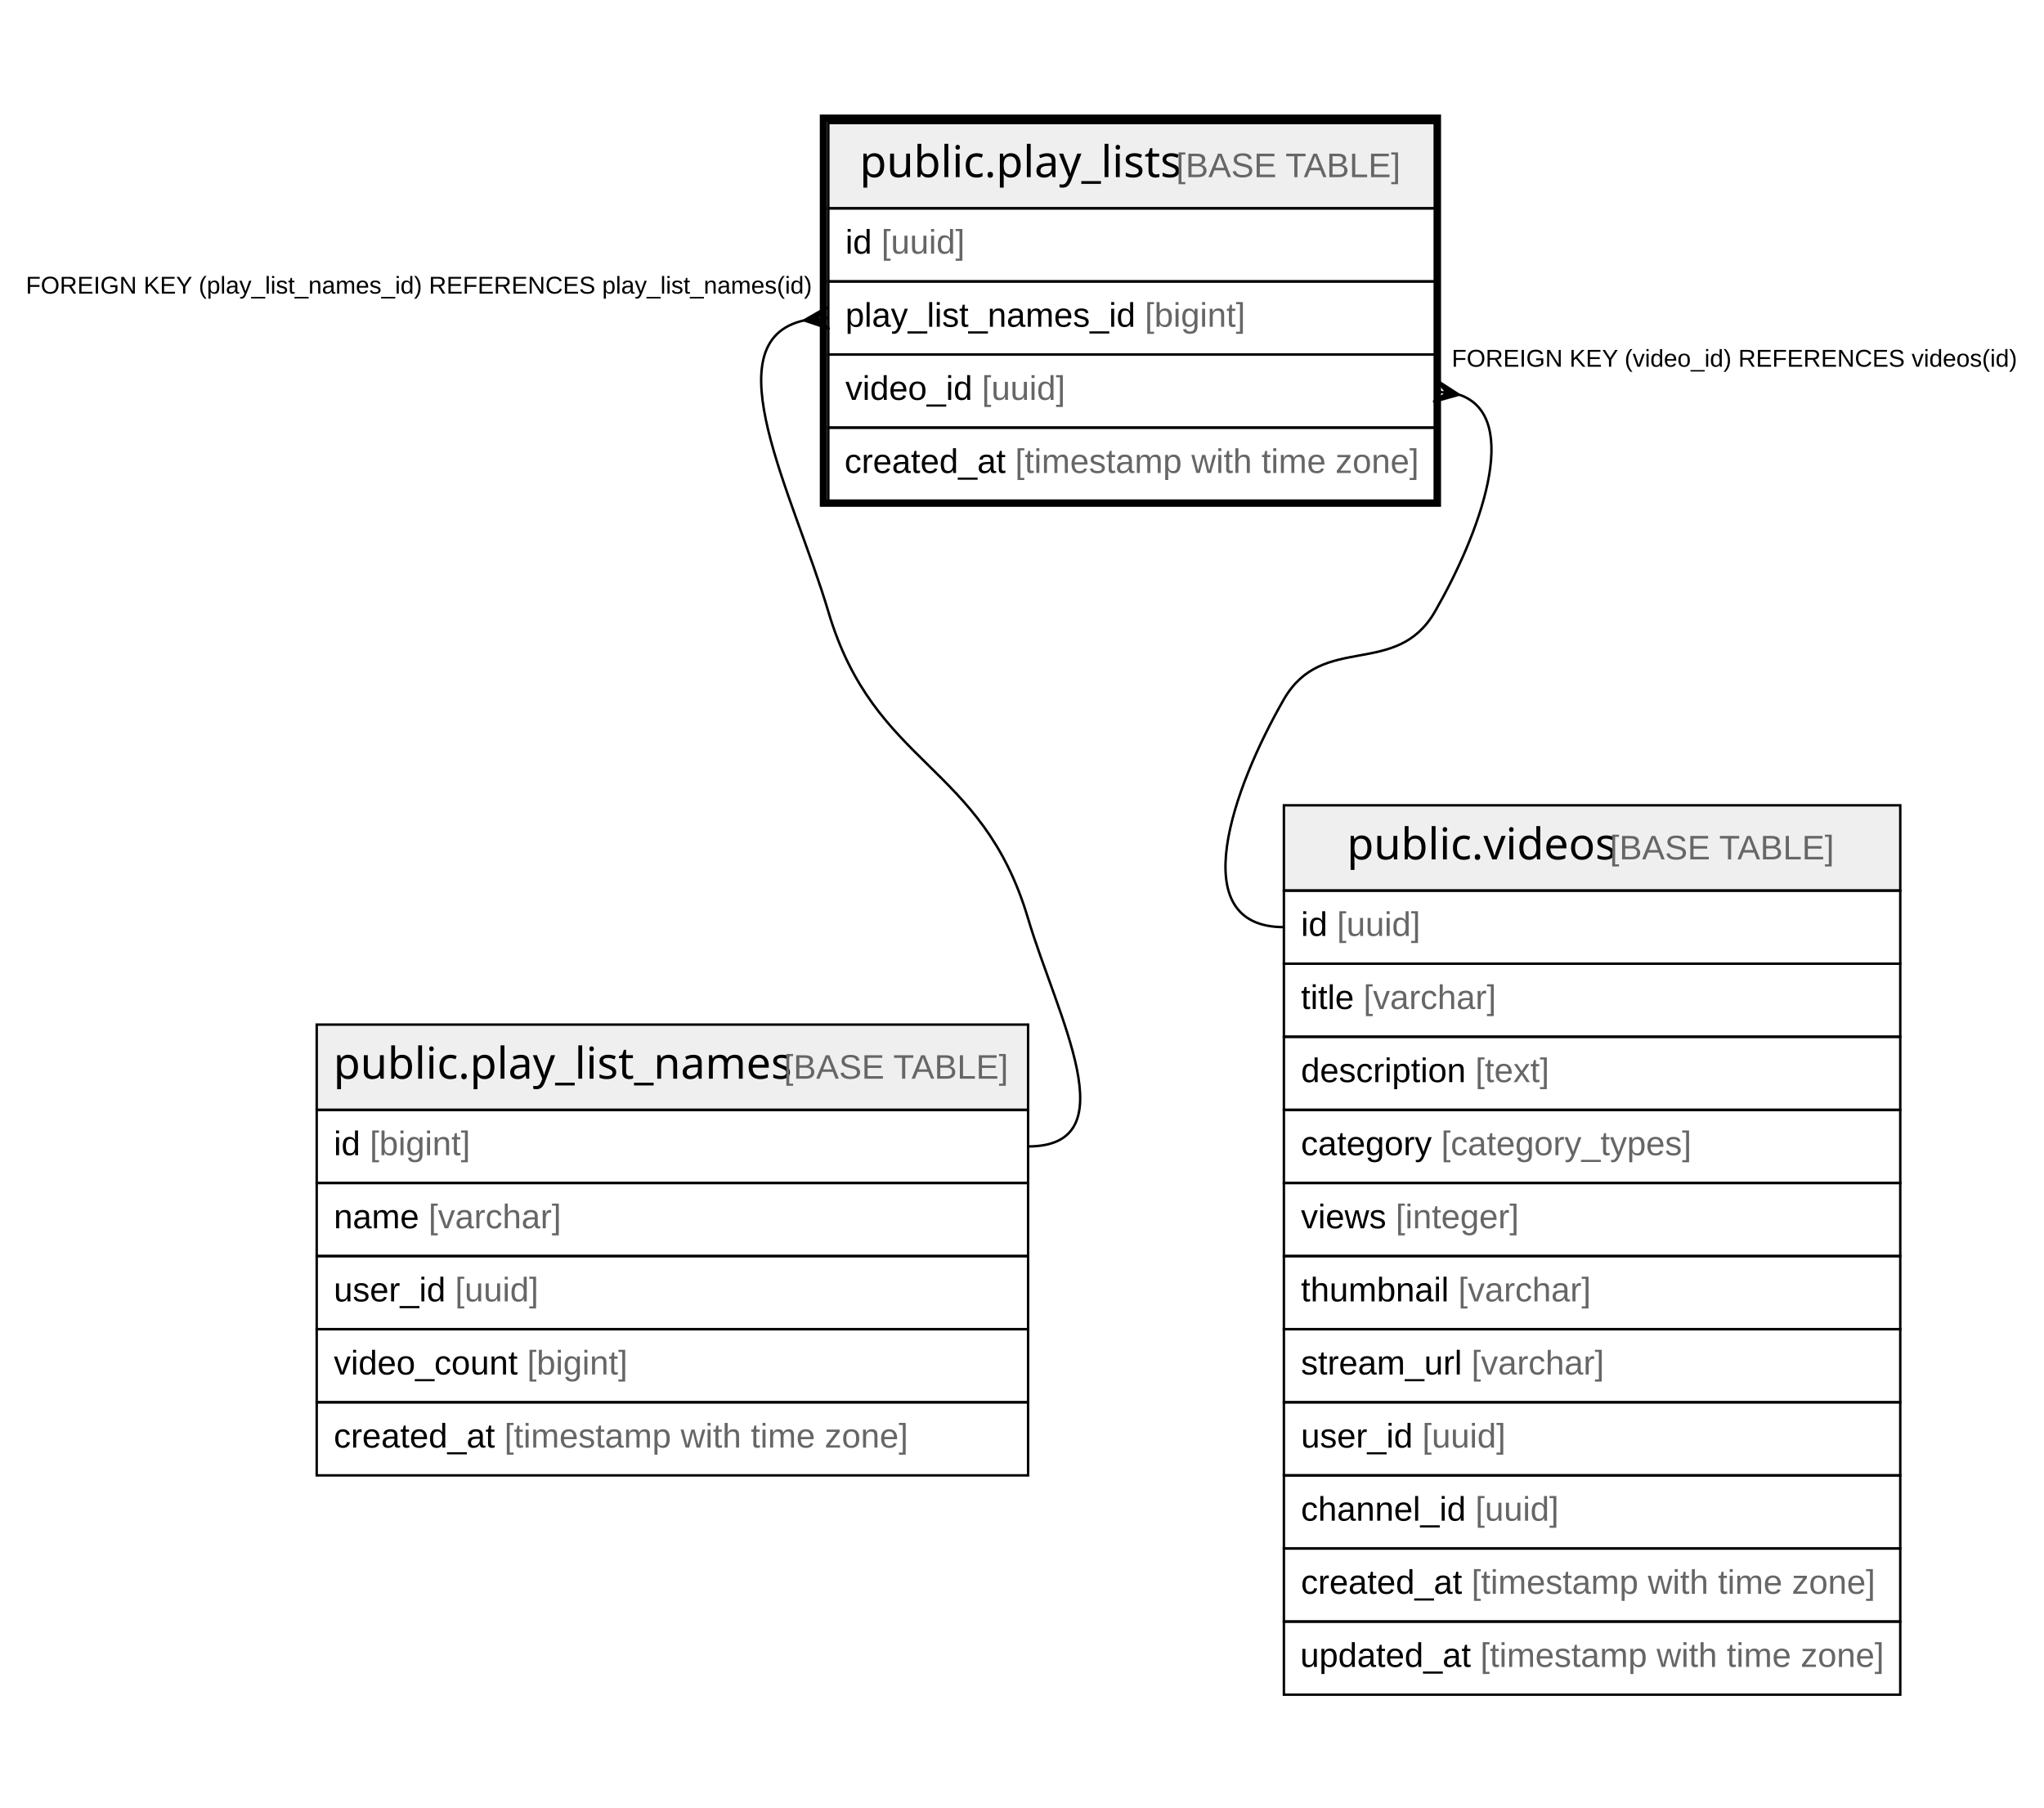
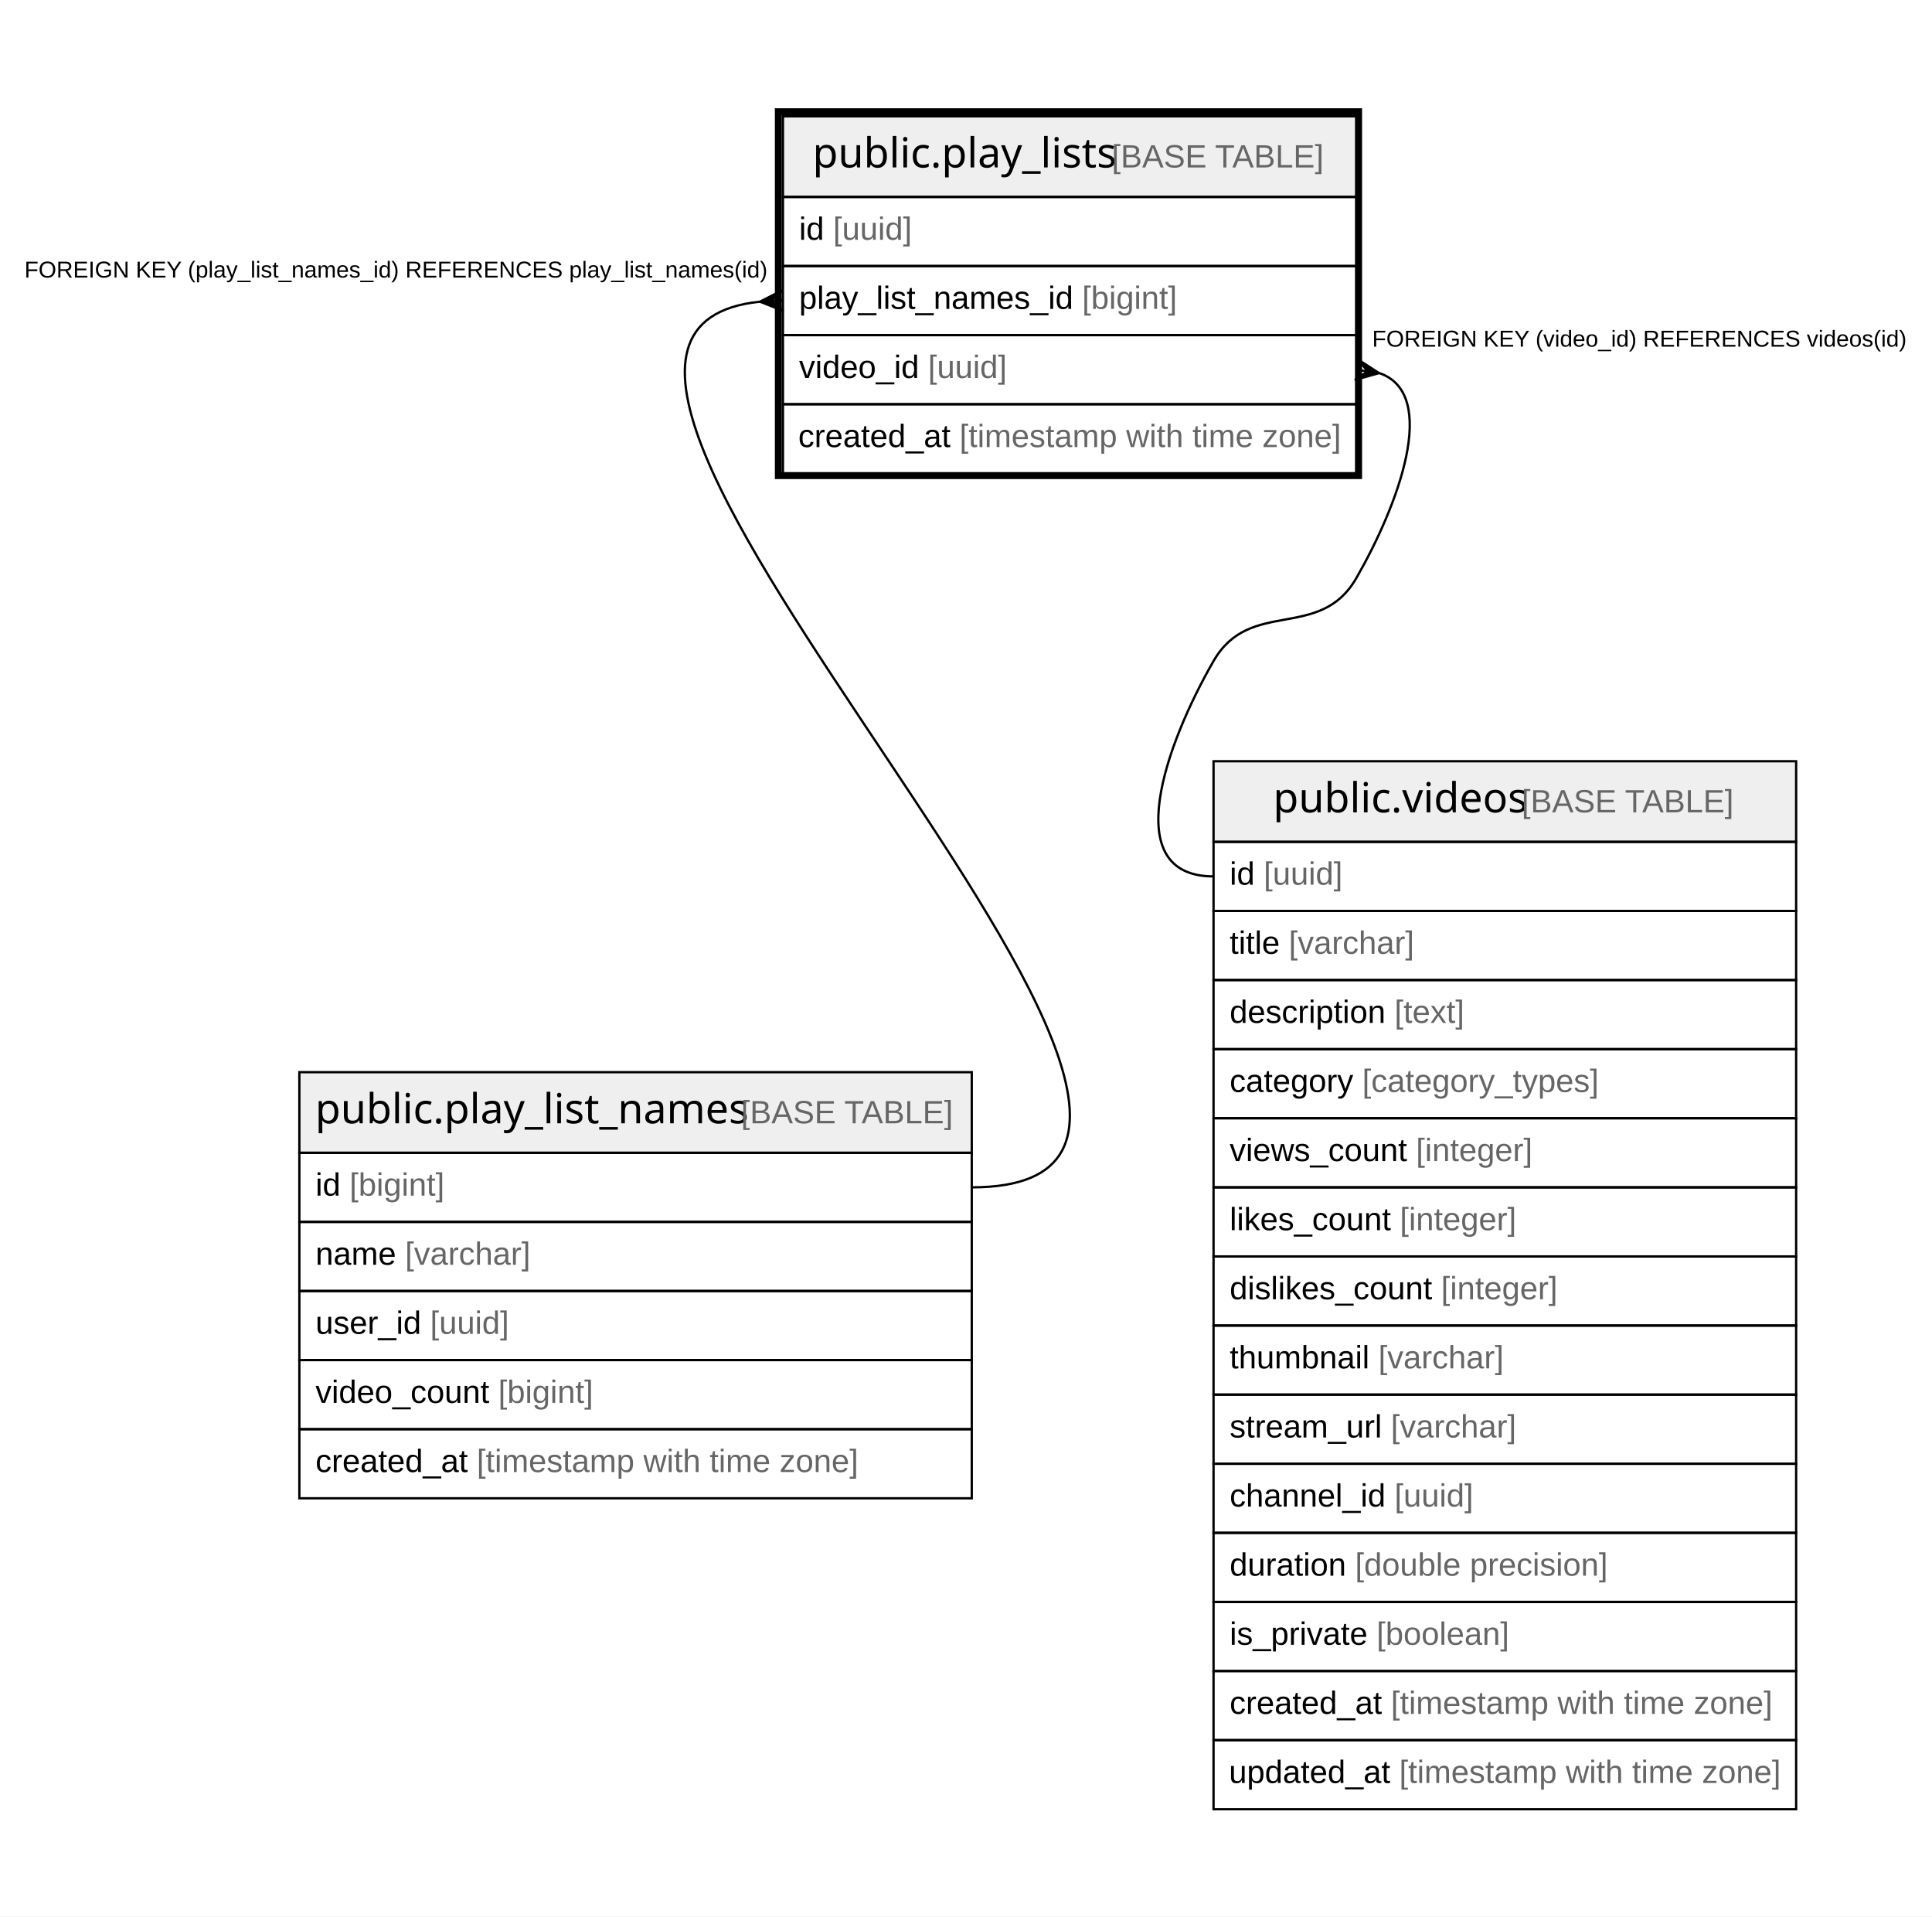
- <svg xmlns="http://www.w3.org/2000/svg" width="839pt" height="742pt" viewBox="0.00 0.00 839.00 742.00">
-   <g id="graph0" class="graph" transform="scale(1 1) rotate(0) translate(4 738)">
-     <polygon fill="#ffffff" stroke="transparent" points="-4,4 -4,-738 835,-738 835,4 -4,4" />
+ <svg xmlns="http://www.w3.org/2000/svg" width="839pt" height="832pt" viewBox="0.00 0.00 839.00 832.00">
+   <g id="graph0" class="graph" transform="scale(1 1) rotate(0) translate(4 828)">
+     <polygon fill="#ffffff" stroke="transparent" points="-4,4 -4,-828 835,-828 835,4 -4,4" />
    <g id="node1" class="node">
-       <polygon fill="#efefef" stroke="transparent" points="336,-652.5 336,-687.5 585,-687.5 585,-652.5 336,-652.5" />
-       <polygon fill="none" stroke="#000000" points="336,-652.5 336,-687.5 585,-687.5 585,-652.5 336,-652.5" />
-       <text text-anchor="start" x="348.867" y="-665.3" font-family="Arial Bold" font-size="18.00" fill="#000000">public.play_lists</text>
-       <text text-anchor="start" x="474.879" y="-665.3" font-family="Arial" font-size="14.00" fill="#000000"> </text>
-       <text text-anchor="start" x="478.77" y="-665.3" font-family="Arial" font-size="14.00" fill="#666666">[BASE TABLE]</text>
+       <polygon fill="#efefef" stroke="transparent" points="336,-742.5 336,-777.5 585,-777.5 585,-742.5 336,-742.5" />
+       <polygon fill="none" stroke="#000000" points="336,-742.5 336,-777.5 585,-777.5 585,-742.5 336,-742.5" />
+       <text text-anchor="start" x="348.867" y="-755.3" font-family="Arial Bold" font-size="18.00" fill="#000000">public.play_lists</text>
+       <text text-anchor="start" x="474.879" y="-755.3" font-family="Arial" font-size="14.00" fill="#000000"> </text>
+       <text text-anchor="start" x="478.77" y="-755.3" font-family="Arial" font-size="14.00" fill="#666666">[BASE TABLE]</text>
+       <polygon fill="none" stroke="#000000" points="336,-712.5 336,-742.5 585,-742.5 585,-712.5 336,-712.5" />
+       <text text-anchor="start" x="343" y="-723.9" font-family="Arial" font-size="14.00" fill="#000000">id </text>
+       <text text-anchor="start" x="357.78" y="-723.9" font-family="Arial" font-size="14.00" fill="#666666">[uuid]</text>
+       <polygon fill="none" stroke="#000000" points="336,-682.5 336,-712.5 585,-712.5 585,-682.5 336,-682.5" />
+       <text text-anchor="start" x="343" y="-693.9" font-family="Arial" font-size="14.00" fill="#000000">play_list_names_id </text>
+       <text text-anchor="start" x="465.912" y="-693.9" font-family="Arial" font-size="14.00" fill="#666666">[bigint]</text>
+       <polygon fill="none" stroke="#000000" points="336,-652.5 336,-682.5 585,-682.5 585,-652.5 336,-652.5" />
+       <text text-anchor="start" x="343" y="-663.9" font-family="Arial" font-size="14.00" fill="#000000">video_id </text>
+       <text text-anchor="start" x="399.017" y="-663.9" font-family="Arial" font-size="14.00" fill="#666666">[uuid]</text>
      <polygon fill="none" stroke="#000000" points="336,-622.5 336,-652.5 585,-652.5 585,-622.5 336,-622.5" />
-       <text text-anchor="start" x="343" y="-633.9" font-family="Arial" font-size="14.00" fill="#000000">id </text>
-       <text text-anchor="start" x="357.78" y="-633.9" font-family="Arial" font-size="14.00" fill="#666666">[uuid]</text>
-       <polygon fill="none" stroke="#000000" points="336,-592.5 336,-622.5 585,-622.5 585,-592.5 336,-592.5" />
-       <text text-anchor="start" x="343" y="-603.9" font-family="Arial" font-size="14.00" fill="#000000">play_list_names_id </text>
-       <text text-anchor="start" x="465.912" y="-603.9" font-family="Arial" font-size="14.00" fill="#666666">[bigint]</text>
-       <polygon fill="none" stroke="#000000" points="336,-562.5 336,-592.5 585,-592.5 585,-562.5 336,-562.5" />
-       <text text-anchor="start" x="343" y="-573.9" font-family="Arial" font-size="14.00" fill="#000000">video_id </text>
-       <text text-anchor="start" x="399.017" y="-573.9" font-family="Arial" font-size="14.00" fill="#666666">[uuid]</text>
-       <polygon fill="none" stroke="#000000" points="336,-532.5 336,-562.5 585,-562.5 585,-532.5 336,-532.5" />
-       <text text-anchor="start" x="342.644" y="-543.9" font-family="Arial" font-size="14.00" fill="#000000">created_at </text>
-       <text text-anchor="start" x="412.672" y="-543.9" font-family="Arial" font-size="14.00" fill="#666666">[timestamp with time zone]</text>
-       <polygon fill="none" stroke="#000000" stroke-width="3" points="334,-531.5 334,-689.5 586,-689.5 586,-531.5 334,-531.5" />
+       <text text-anchor="start" x="342.644" y="-633.9" font-family="Arial" font-size="14.00" fill="#000000">created_at </text>
+       <text text-anchor="start" x="412.672" y="-633.9" font-family="Arial" font-size="14.00" fill="#666666">[timestamp with time zone]</text>
+       <polygon fill="none" stroke="#000000" stroke-width="3" points="334,-621.5 334,-779.5 586,-779.5 586,-621.5 334,-621.5" />
    </g>
    <g id="node2" class="node">
-       <polygon fill="#efefef" stroke="transparent" points="126,-282.5 126,-317.5 418,-317.5 418,-282.5 126,-282.5" />
-       <polygon fill="none" stroke="#000000" points="126,-282.5 126,-317.5 418,-317.5 418,-282.5 126,-282.5" />
-       <text text-anchor="start" x="132.858" y="-295.3" font-family="Arial Bold" font-size="18.00" fill="#000000">public.play_list_names</text>
-       <text text-anchor="start" x="313.888" y="-295.3" font-family="Arial" font-size="14.00" fill="#000000"> </text>
-       <text text-anchor="start" x="317.779" y="-295.3" font-family="Arial" font-size="14.00" fill="#666666">[BASE TABLE]</text>
-       <polygon fill="none" stroke="#000000" points="126,-252.5 126,-282.5 418,-282.5 418,-252.5 126,-252.5" />
-       <text text-anchor="start" x="133" y="-263.9" font-family="Arial" font-size="14.00" fill="#000000">id </text>
-       <text text-anchor="start" x="147.78" y="-263.9" font-family="Arial" font-size="14.00" fill="#666666">[bigint]</text>
-       <polygon fill="none" stroke="#000000" points="126,-222.5 126,-252.5 418,-252.5 418,-222.5 126,-222.5" />
-       <text text-anchor="start" x="133" y="-233.9" font-family="Arial" font-size="14.00" fill="#000000">name </text>
-       <text text-anchor="start" x="171.899" y="-233.9" font-family="Arial" font-size="14.00" fill="#666666">[varchar]</text>
-       <polygon fill="none" stroke="#000000" points="126,-192.5 126,-222.5 418,-222.5 418,-192.5 126,-192.5" />
-       <text text-anchor="start" x="133" y="-203.9" font-family="Arial" font-size="14.00" fill="#000000">user_id </text>
-       <text text-anchor="start" x="182.788" y="-203.9" font-family="Arial" font-size="14.00" fill="#666666">[uuid]</text>
-       <polygon fill="none" stroke="#000000" points="126,-162.5 126,-192.5 418,-192.5 418,-162.5 126,-162.5" />
-       <text text-anchor="start" x="133" y="-173.9" font-family="Arial" font-size="14.00" fill="#000000">video_count </text>
-       <text text-anchor="start" x="212.366" y="-173.9" font-family="Arial" font-size="14.00" fill="#666666">[bigint]</text>
-       <polygon fill="none" stroke="#000000" points="126,-132.5 126,-162.5 418,-162.5 418,-132.5 126,-132.5" />
-       <text text-anchor="start" x="133" y="-143.9" font-family="Arial" font-size="14.00" fill="#000000">created_at </text>
-       <text text-anchor="start" x="203.028" y="-143.9" font-family="Arial" font-size="14.00" fill="#666666">[timestamp with time zone]</text>
+       <polygon fill="#efefef" stroke="transparent" points="126,-327.5 126,-362.5 418,-362.5 418,-327.5 126,-327.5" />
+       <polygon fill="none" stroke="#000000" points="126,-327.5 126,-362.5 418,-362.5 418,-327.5 126,-327.5" />
+       <text text-anchor="start" x="132.858" y="-340.3" font-family="Arial Bold" font-size="18.00" fill="#000000">public.play_list_names</text>
+       <text text-anchor="start" x="313.888" y="-340.3" font-family="Arial" font-size="14.00" fill="#000000"> </text>
+       <text text-anchor="start" x="317.779" y="-340.3" font-family="Arial" font-size="14.00" fill="#666666">[BASE TABLE]</text>
+       <polygon fill="none" stroke="#000000" points="126,-297.5 126,-327.5 418,-327.5 418,-297.5 126,-297.5" />
+       <text text-anchor="start" x="133" y="-308.9" font-family="Arial" font-size="14.00" fill="#000000">id </text>
+       <text text-anchor="start" x="147.78" y="-308.9" font-family="Arial" font-size="14.00" fill="#666666">[bigint]</text>
+       <polygon fill="none" stroke="#000000" points="126,-267.5 126,-297.5 418,-297.5 418,-267.5 126,-267.5" />
+       <text text-anchor="start" x="133" y="-278.9" font-family="Arial" font-size="14.00" fill="#000000">name </text>
+       <text text-anchor="start" x="171.899" y="-278.9" font-family="Arial" font-size="14.00" fill="#666666">[varchar]</text>
+       <polygon fill="none" stroke="#000000" points="126,-237.5 126,-267.5 418,-267.5 418,-237.5 126,-237.5" />
+       <text text-anchor="start" x="133" y="-248.9" font-family="Arial" font-size="14.00" fill="#000000">user_id </text>
+       <text text-anchor="start" x="182.788" y="-248.9" font-family="Arial" font-size="14.00" fill="#666666">[uuid]</text>
+       <polygon fill="none" stroke="#000000" points="126,-207.5 126,-237.5 418,-237.5 418,-207.5 126,-207.5" />
+       <text text-anchor="start" x="133" y="-218.9" font-family="Arial" font-size="14.00" fill="#000000">video_count </text>
+       <text text-anchor="start" x="212.366" y="-218.9" font-family="Arial" font-size="14.00" fill="#666666">[bigint]</text>
+       <polygon fill="none" stroke="#000000" points="126,-177.5 126,-207.5 418,-207.5 418,-177.5 126,-177.5" />
+       <text text-anchor="start" x="133" y="-188.9" font-family="Arial" font-size="14.00" fill="#000000">created_at </text>
+       <text text-anchor="start" x="203.028" y="-188.9" font-family="Arial" font-size="14.00" fill="#666666">[timestamp with time zone]</text>
    </g>
    <g id="edge1" class="edge">
-       <path fill="none" stroke="#000000" d="M326.026,-606.505C287.719,-597.863 321.836,-534.733 336,-487 355.008,-422.946 398.992,-425.054 418,-361 429.822,-321.161 459.556,-267.5 418,-267.5" />
-       <polygon fill="#000000" stroke="#000000" points="326.049,-606.507 335.553,-611.978 331.025,-607.003 336,-607.5 336,-607.5 336,-607.5 331.025,-607.003 336.447,-603.022 326.049,-606.507 326.049,-606.507" />
-       <text text-anchor="start" x="6.604" y="-617.5" font-family="Arial" font-size="10.00" fill="#000000">FOREIGN KEY (play_list_names_id) REFERENCES play_list_names(id)</text>
+       <path fill="none" stroke="#000000" d="M325.992,-697.021C178.51,-681.871 589.361,-312.5 418,-312.5" />
+       <polygon fill="#000000" stroke="#000000" points="326.011,-697.022 335.785,-701.995 331.006,-697.261 336,-697.5 336,-697.5 336,-697.5 331.006,-697.261 336.215,-693.005 326.011,-697.022 326.011,-697.022" />
+       <text text-anchor="start" x="6.604" y="-707.5" font-family="Arial" font-size="10.00" fill="#000000">FOREIGN KEY (play_list_names_id) REFERENCES play_list_names(id)</text>
    </g>
    <g id="node3" class="node">
-       <polygon fill="#efefef" stroke="transparent" points="523,-372.5 523,-407.5 776,-407.5 776,-372.5 523,-372.5" />
-       <polygon fill="none" stroke="#000000" points="523,-372.5 523,-407.5 776,-407.5 776,-372.5 523,-372.5" />
-       <text text-anchor="start" x="548.862" y="-385.3" font-family="Arial Bold" font-size="18.00" fill="#000000">public.videos</text>
-       <text text-anchor="start" x="652.884" y="-385.3" font-family="Arial" font-size="14.00" fill="#000000"> </text>
-       <text text-anchor="start" x="656.775" y="-385.3" font-family="Arial" font-size="14.00" fill="#666666">[BASE TABLE]</text>
+       <polygon fill="#efefef" stroke="transparent" points="523,-462.5 523,-497.5 776,-497.5 776,-462.5 523,-462.5" />
+       <polygon fill="none" stroke="#000000" points="523,-462.5 523,-497.5 776,-497.5 776,-462.5 523,-462.5" />
+       <text text-anchor="start" x="548.862" y="-475.3" font-family="Arial Bold" font-size="18.00" fill="#000000">public.videos</text>
+       <text text-anchor="start" x="652.884" y="-475.3" font-family="Arial" font-size="14.00" fill="#000000"> </text>
+       <text text-anchor="start" x="656.775" y="-475.3" font-family="Arial" font-size="14.00" fill="#666666">[BASE TABLE]</text>
+       <polygon fill="none" stroke="#000000" points="523,-432.5 523,-462.5 776,-462.5 776,-432.5 523,-432.5" />
+       <text text-anchor="start" x="530" y="-443.9" font-family="Arial" font-size="14.00" fill="#000000">id </text>
+       <text text-anchor="start" x="544.78" y="-443.9" font-family="Arial" font-size="14.00" fill="#666666">[uuid]</text>
+       <polygon fill="none" stroke="#000000" points="523,-402.5 523,-432.5 776,-432.5 776,-402.5 523,-402.5" />
+       <text text-anchor="start" x="530" y="-413.9" font-family="Arial" font-size="14.00" fill="#000000">title </text>
+       <text text-anchor="start" x="555.668" y="-413.9" font-family="Arial" font-size="14.00" fill="#666666">[varchar]</text>
+       <polygon fill="none" stroke="#000000" points="523,-372.5 523,-402.5 776,-402.5 776,-372.5 523,-372.5" />
+       <text text-anchor="start" x="530" y="-383.9" font-family="Arial" font-size="14.00" fill="#000000">description </text>
+       <text text-anchor="start" x="601.568" y="-383.9" font-family="Arial" font-size="14.00" fill="#666666">[text]</text>
      <polygon fill="none" stroke="#000000" points="523,-342.5 523,-372.5 776,-372.5 776,-342.5 523,-342.5" />
-       <text text-anchor="start" x="530" y="-353.9" font-family="Arial" font-size="14.00" fill="#000000">id </text>
-       <text text-anchor="start" x="544.78" y="-353.9" font-family="Arial" font-size="14.00" fill="#666666">[uuid]</text>
+       <text text-anchor="start" x="530" y="-353.9" font-family="Arial" font-size="14.00" fill="#000000">category </text>
+       <text text-anchor="start" x="587.572" y="-353.9" font-family="Arial" font-size="14.00" fill="#666666">[category_types]</text>
      <polygon fill="none" stroke="#000000" points="523,-312.5 523,-342.5 776,-342.5 776,-312.5 523,-312.5" />
-       <text text-anchor="start" x="530" y="-323.9" font-family="Arial" font-size="14.00" fill="#000000">title </text>
-       <text text-anchor="start" x="555.668" y="-323.9" font-family="Arial" font-size="14.00" fill="#666666">[varchar]</text>
+       <text text-anchor="start" x="530" y="-323.9" font-family="Arial" font-size="14.00" fill="#000000">views_count </text>
+       <text text-anchor="start" x="610.907" y="-323.9" font-family="Arial" font-size="14.00" fill="#666666">[integer]</text>
      <polygon fill="none" stroke="#000000" points="523,-282.5 523,-312.5 776,-312.5 776,-282.5 523,-282.5" />
-       <text text-anchor="start" x="530" y="-293.9" font-family="Arial" font-size="14.00" fill="#000000">description </text>
-       <text text-anchor="start" x="601.568" y="-293.9" font-family="Arial" font-size="14.00" fill="#666666">[text]</text>
+       <text text-anchor="start" x="530" y="-293.9" font-family="Arial" font-size="14.00" fill="#000000">likes_count </text>
+       <text text-anchor="start" x="603.907" y="-293.9" font-family="Arial" font-size="14.00" fill="#666666">[integer]</text>
      <polygon fill="none" stroke="#000000" points="523,-252.5 523,-282.5 776,-282.5 776,-252.5 523,-252.5" />
-       <text text-anchor="start" x="530" y="-263.9" font-family="Arial" font-size="14.00" fill="#000000">category </text>
-       <text text-anchor="start" x="587.572" y="-263.9" font-family="Arial" font-size="14.00" fill="#666666">[category_types]</text>
+       <text text-anchor="start" x="530" y="-263.9" font-family="Arial" font-size="14.00" fill="#000000">dislikes_count </text>
+       <text text-anchor="start" x="621.797" y="-263.9" font-family="Arial" font-size="14.00" fill="#666666">[integer]</text>
      <polygon fill="none" stroke="#000000" points="523,-222.5 523,-252.5 776,-252.5 776,-222.5 523,-222.5" />
-       <text text-anchor="start" x="530" y="-233.9" font-family="Arial" font-size="14.00" fill="#000000">views </text>
-       <text text-anchor="start" x="568.886" y="-233.9" font-family="Arial" font-size="14.00" fill="#666666">[integer]</text>
+       <text text-anchor="start" x="530" y="-233.9" font-family="Arial" font-size="14.00" fill="#000000">thumbnail </text>
+       <text text-anchor="start" x="594.568" y="-233.9" font-family="Arial" font-size="14.00" fill="#666666">[varchar]</text>
      <polygon fill="none" stroke="#000000" points="523,-192.5 523,-222.5 776,-222.5 776,-192.5 523,-192.5" />
-       <text text-anchor="start" x="530" y="-203.9" font-family="Arial" font-size="14.00" fill="#000000">thumbnail </text>
-       <text text-anchor="start" x="594.568" y="-203.9" font-family="Arial" font-size="14.00" fill="#666666">[varchar]</text>
+       <text text-anchor="start" x="530" y="-203.9" font-family="Arial" font-size="14.00" fill="#000000">stream_url </text>
+       <text text-anchor="start" x="600" y="-203.9" font-family="Arial" font-size="14.00" fill="#666666">[varchar]</text>
      <polygon fill="none" stroke="#000000" points="523,-162.5 523,-192.5 776,-192.5 776,-162.5 523,-162.5" />
-       <text text-anchor="start" x="530" y="-173.9" font-family="Arial" font-size="14.00" fill="#000000">stream_url </text>
-       <text text-anchor="start" x="600" y="-173.9" font-family="Arial" font-size="14.00" fill="#666666">[varchar]</text>
+       <text text-anchor="start" x="530" y="-173.9" font-family="Arial" font-size="14.00" fill="#000000">channel_id </text>
+       <text text-anchor="start" x="601.582" y="-173.9" font-family="Arial" font-size="14.00" fill="#666666">[uuid]</text>
      <polygon fill="none" stroke="#000000" points="523,-132.5 523,-162.5 776,-162.5 776,-132.5 523,-132.5" />
-       <text text-anchor="start" x="530" y="-143.9" font-family="Arial" font-size="14.00" fill="#000000">user_id </text>
-       <text text-anchor="start" x="579.788" y="-143.9" font-family="Arial" font-size="14.00" fill="#666666">[uuid]</text>
+       <text text-anchor="start" x="530" y="-143.9" font-family="Arial" font-size="14.00" fill="#000000">duration </text>
+       <text text-anchor="start" x="584.461" y="-143.9" font-family="Arial" font-size="14.00" fill="#666666">[double precision]</text>
      <polygon fill="none" stroke="#000000" points="523,-102.5 523,-132.5 776,-132.5 776,-102.5 523,-102.5" />
-       <text text-anchor="start" x="530" y="-113.9" font-family="Arial" font-size="14.00" fill="#000000">channel_id </text>
-       <text text-anchor="start" x="601.582" y="-113.9" font-family="Arial" font-size="14.00" fill="#666666">[uuid]</text>
+       <text text-anchor="start" x="530" y="-113.9" font-family="Arial" font-size="14.00" fill="#000000">is_private </text>
+       <text text-anchor="start" x="593.785" y="-113.9" font-family="Arial" font-size="14.00" fill="#666666">[boolean]</text>
      <polygon fill="none" stroke="#000000" points="523,-72.5 523,-102.5 776,-102.5 776,-72.5 523,-72.5" />
      <text text-anchor="start" x="530" y="-83.9" font-family="Arial" font-size="14.00" fill="#000000">created_at </text>
      <text text-anchor="start" x="600.028" y="-83.9" font-family="Arial" font-size="14.00" fill="#666666">[timestamp with time zone]</text>
      <polygon fill="none" stroke="#000000" points="523,-42.5 523,-72.5 776,-72.5 776,-42.5 523,-42.5" />
      <text text-anchor="start" x="529.692" y="-53.9" font-family="Arial" font-size="14.00" fill="#000000">updated_at </text>
      <text text-anchor="start" x="603.624" y="-53.9" font-family="Arial" font-size="14.00" fill="#666666">[timestamp with time zone]</text>
    </g>
    <g id="edge2" class="edge">
-       <path fill="none" stroke="#000000" d="M595.113,-575.979C621.287,-566.831 603.108,-518.454 585,-487 569.102,-459.385 538.898,-478.615 523,-451 502.267,-414.986 481.444,-357.5 523,-357.5" />
-       <polygon fill="#000000" stroke="#000000" points="594.889,-576.013 584.331,-573.05 589.944,-576.756 585,-577.5 585,-577.5 585,-577.5 589.944,-576.756 585.669,-581.95 594.889,-576.013 594.889,-576.013" />
-       <text text-anchor="start" x="591.885" y="-587.5" font-family="Arial" font-size="10.00" fill="#000000">FOREIGN KEY (video_id) REFERENCES videos(id)</text>
+       <path fill="none" stroke="#000000" d="M595.113,-665.979C621.287,-656.831 603.108,-608.454 585,-577 569.102,-549.385 538.898,-568.615 523,-541 502.267,-504.986 481.444,-447.5 523,-447.5" />
+       <polygon fill="#000000" stroke="#000000" points="594.889,-666.013 584.331,-663.05 589.944,-666.756 585,-667.5 585,-667.5 585,-667.5 589.944,-666.756 585.669,-671.95 594.889,-666.013 594.889,-666.013" />
+       <text text-anchor="start" x="591.885" y="-677.5" font-family="Arial" font-size="10.00" fill="#000000">FOREIGN KEY (video_id) REFERENCES videos(id)</text>
    </g>
  </g>
</svg>
